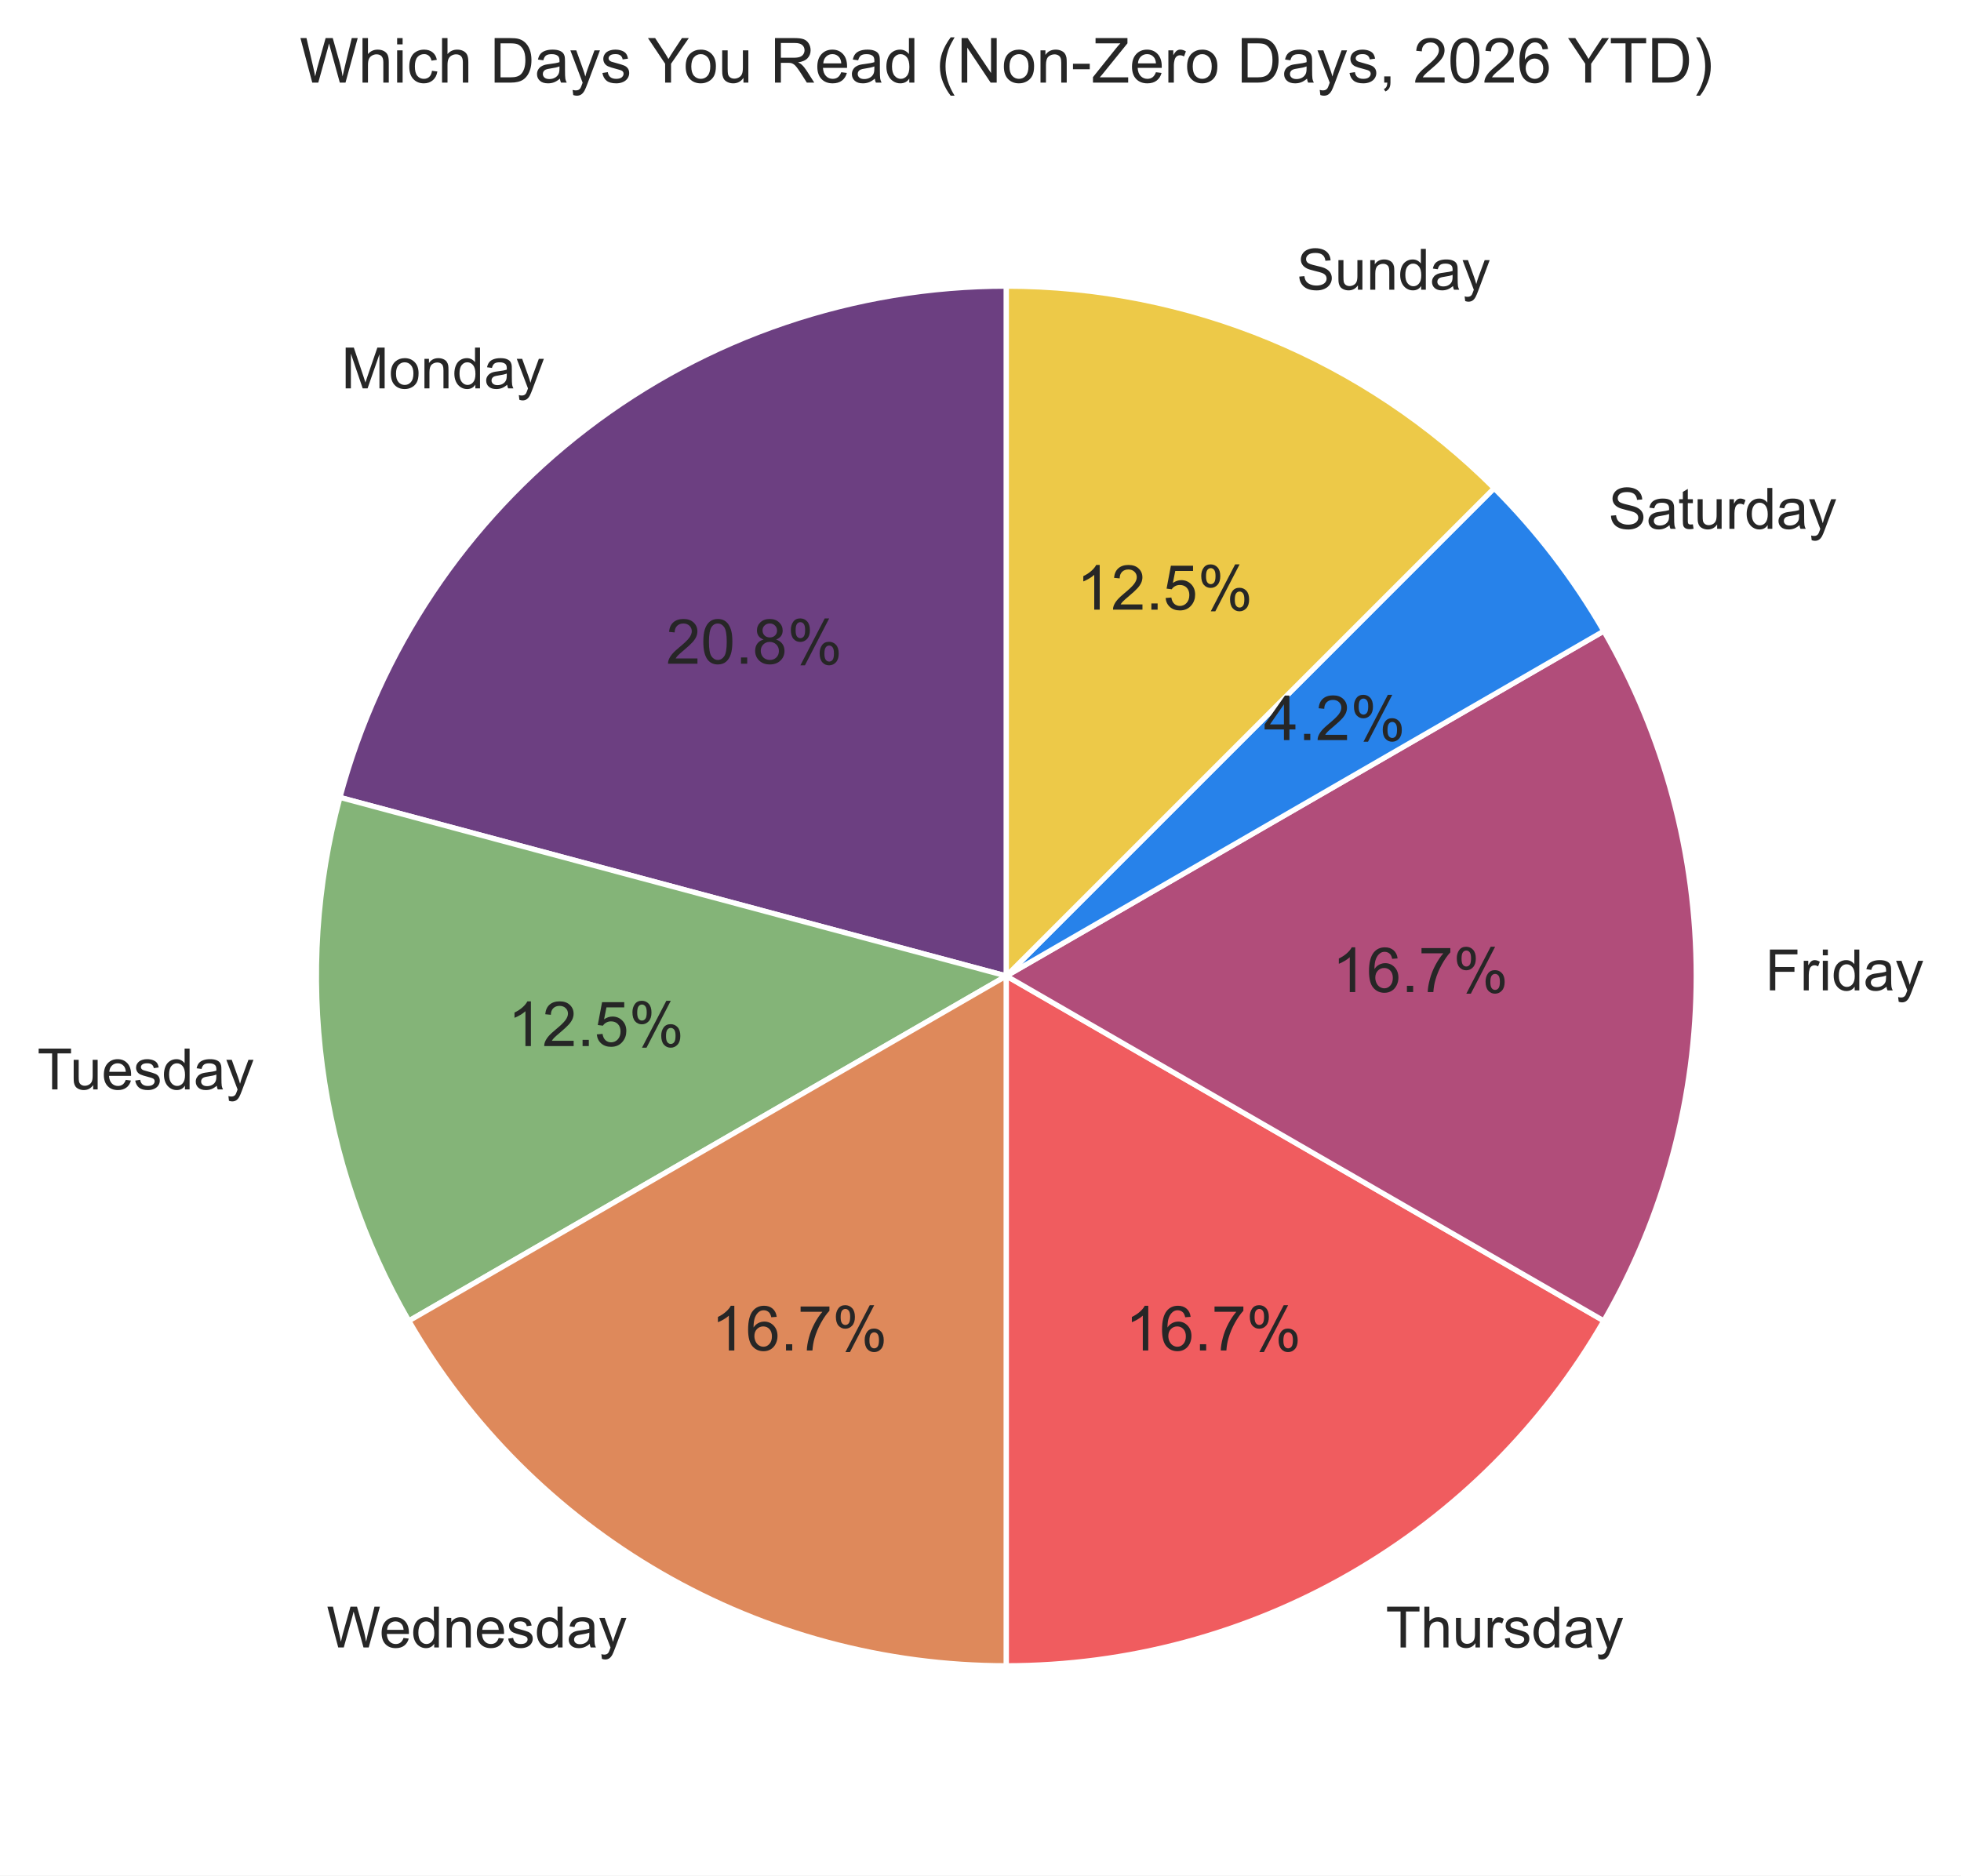
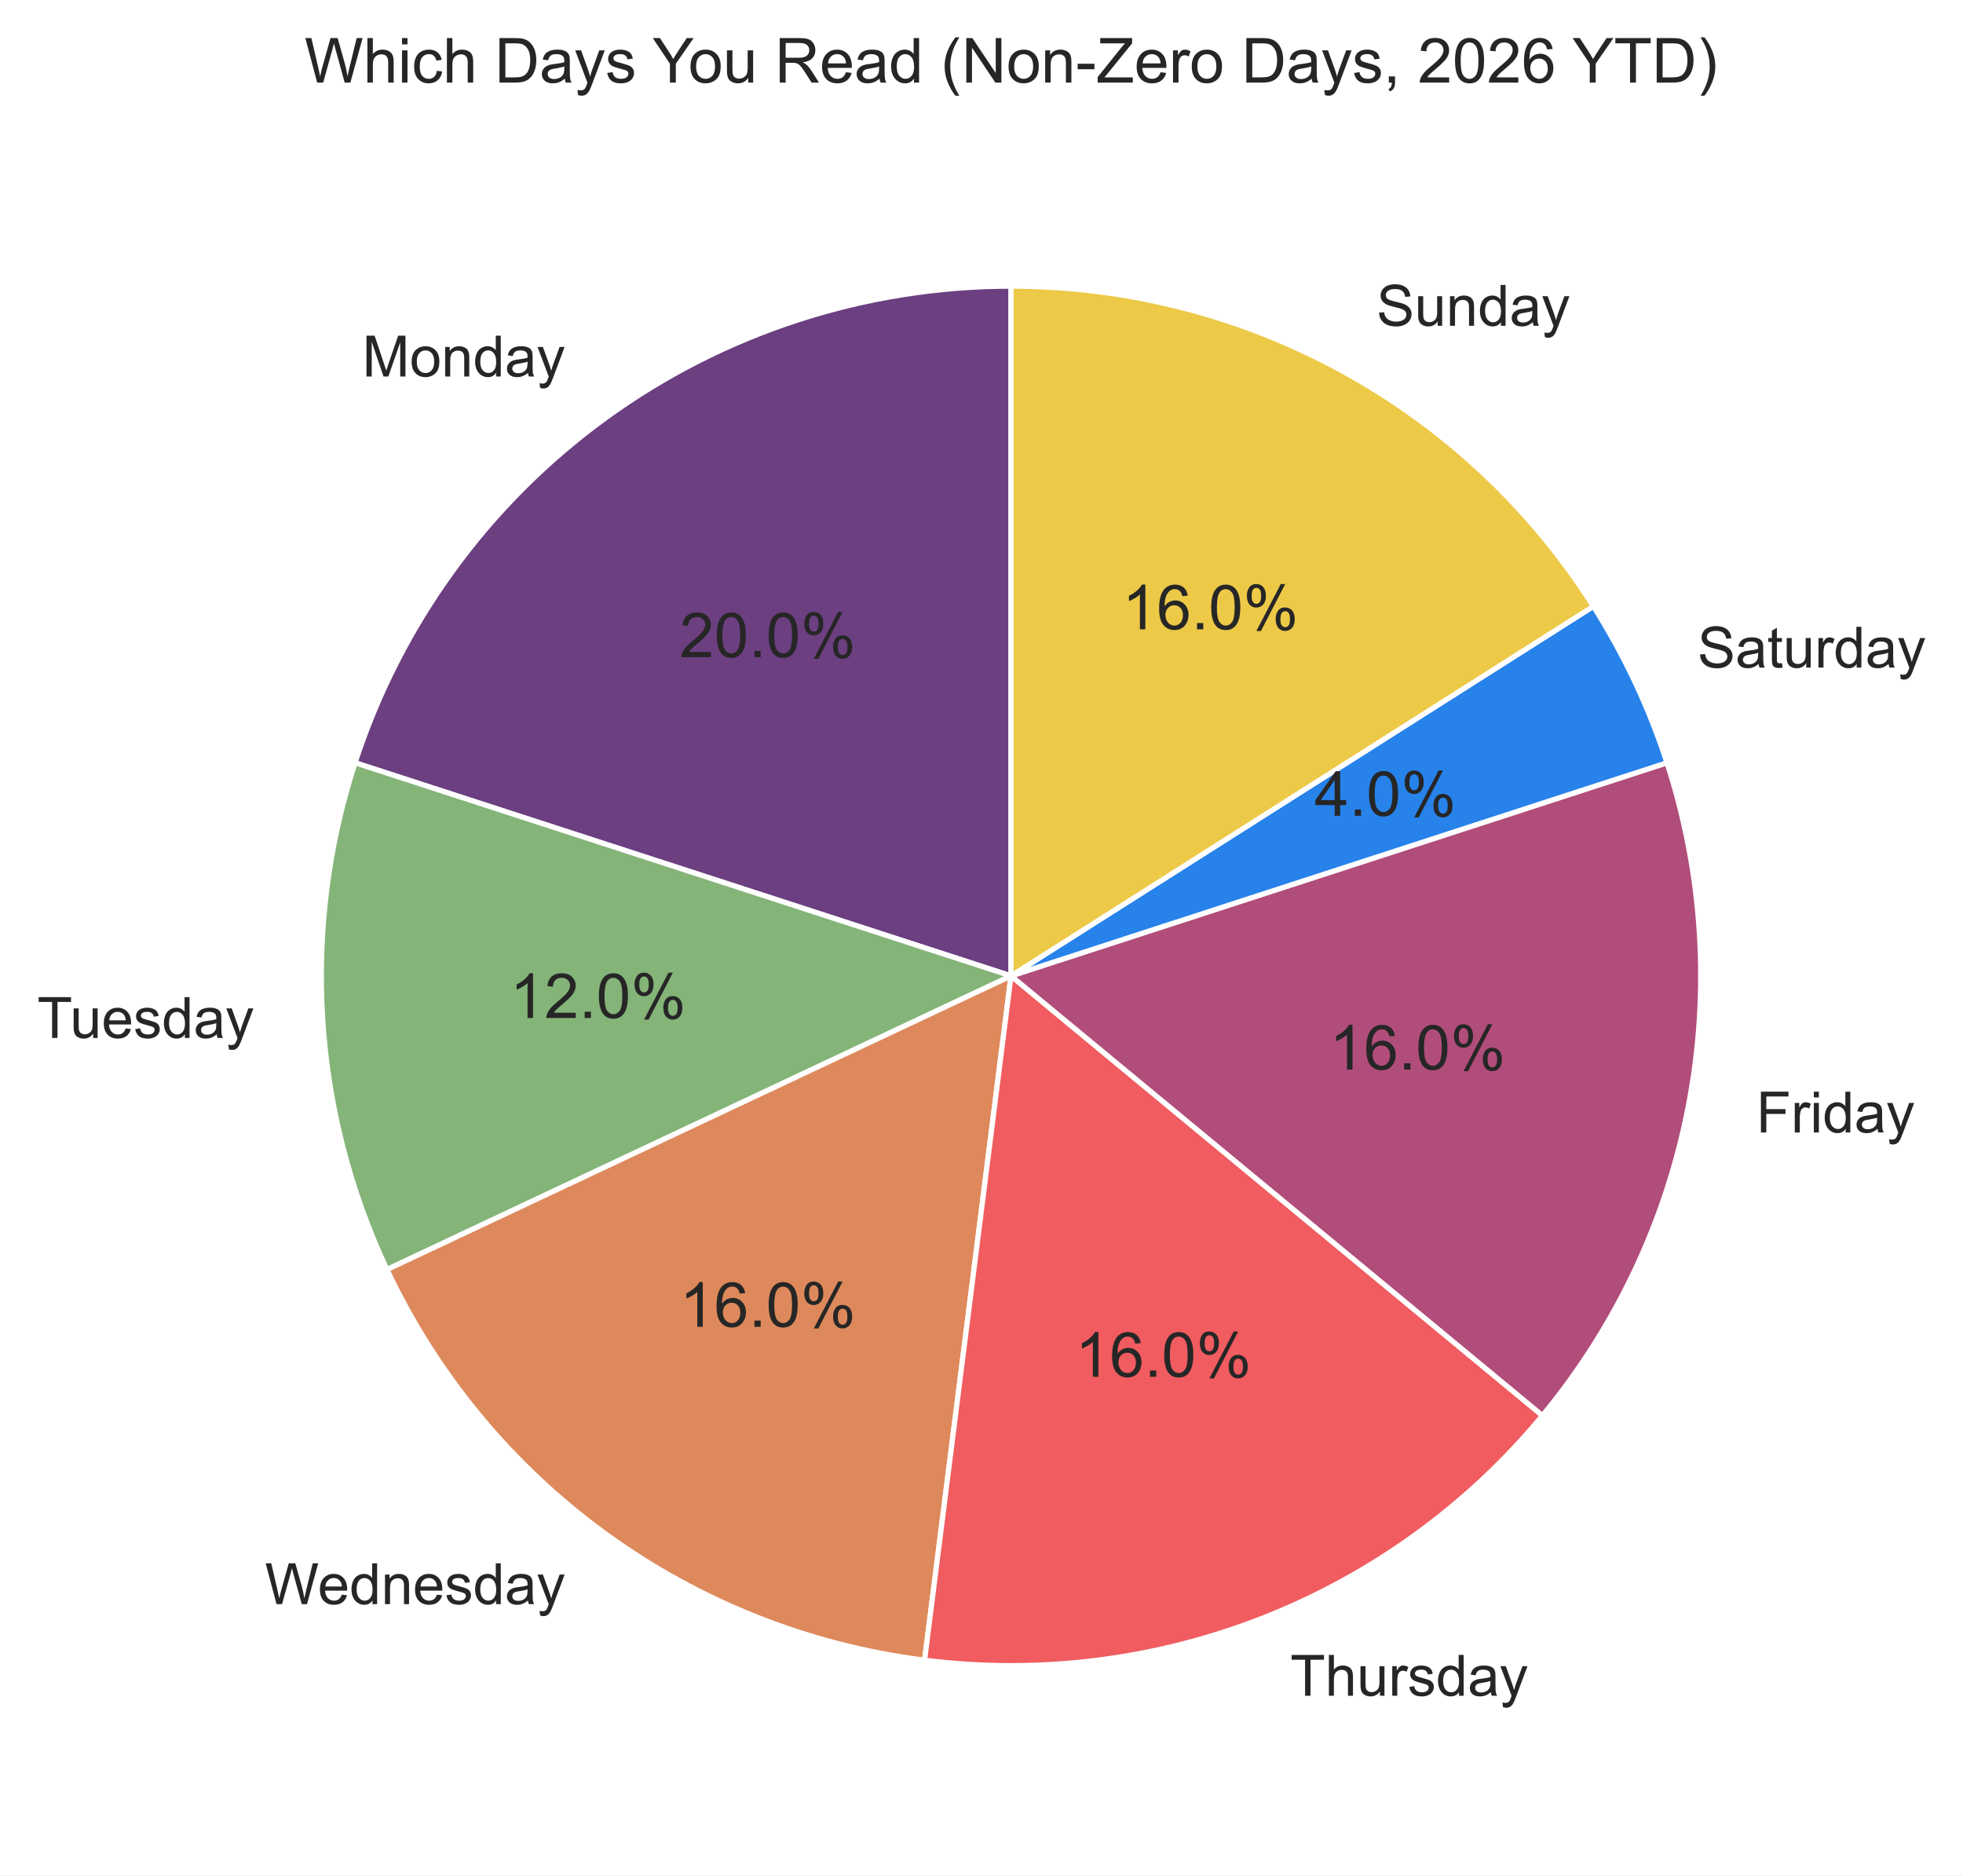
- <svg xmlns="http://www.w3.org/2000/svg" xmlns:xlink="http://www.w3.org/1999/xlink" width="378.205pt" height="361.776pt" viewBox="0 0 378.205 361.776" version="1.1">
+ <svg xmlns="http://www.w3.org/2000/svg" xmlns:xlink="http://www.w3.org/1999/xlink" width="378.703pt" height="361.776pt" viewBox="0 0 378.703 361.776" version="1.1">
  <defs>
    <style type="text/css">*{stroke-linejoin: round; stroke-linecap: butt}</style>
  </defs>
  <g id="figure_1">
    <g id="patch_1">
-       <path d="M -0 361.776  L 378.205 361.776  L 378.205 0  L -0 0  z " style="fill: #ffffff" />
+       <path d="M 0 361.776  L 378.703 361.776  L 378.703 0  L 0 0  z " style="fill: #ffffff" />
    </g>
    <g id="axes_1">
      <g id="matplotlib.axis_1" />
      <g id="matplotlib.axis_2" />
      <g id="patch_2">
-         <path d="M 194.084 55.2  C 164.799 55.2 136.318 64.868 113.084 82.695  C 89.851 100.523 73.141 125.531 65.561 153.818  L 194.084 188.256  z " style="fill: #6c3f81; stroke: #ffffff; stroke-linejoin: miter" />
+         <path d="M 195.047 55.2  C 166.953 55.2 139.567 64.098 116.839 80.611  C 94.11 97.124 77.185 120.42 68.503 147.139  L 195.047 188.256  z " style="fill: #6c3f81; stroke: #ffffff; stroke-linejoin: miter" />
      </g>
      <g id="patch_3">
-         <path d="M 65.561 153.818  C 61.039 170.696 59.885 188.3 62.166 205.623  C 64.447 222.946 70.117 239.652 78.854 254.784  L 194.084 188.256  z " style="fill: #84b478; stroke: #ffffff; stroke-linejoin: miter" />
+         <path d="M 68.503 147.139  C 63.321 163.088 61.201 179.874 62.254 196.61  C 63.307 213.347 67.514 229.734 74.654 244.908  L 195.047 188.256  z " style="fill: #84b478; stroke: #ffffff; stroke-linejoin: miter" />
      </g>
      <g id="patch_4">
-         <path d="M 78.854 254.784  C 90.531 275.009 107.33 291.808 127.556 303.486  C 147.781 315.163 170.729 321.312 194.084 321.312  L 194.084 188.256  z " style="fill: #de895b; stroke: #ffffff; stroke-linejoin: miter" />
+         <path d="M 74.654 244.908  C 84.196 265.186 98.708 282.728 116.839 295.9  C 134.969 309.073 156.137 317.454 178.371 320.262  L 195.047 188.256  z " style="fill: #de895b; stroke: #ffffff; stroke-linejoin: miter" />
      </g>
      <g id="patch_5">
-         <path d="M 194.084 321.312  C 217.438 321.312 240.386 315.163 260.612 303.486  C 280.837 291.808 297.636 275.009 309.314 254.784  L 194.084 188.256  z " style="fill: #f05c5f; stroke: #ffffff; stroke-linejoin: miter" />
+         <path d="M 178.371 320.262  C 200.604 323.071 223.191 320.218 244.028 311.968  C 264.865 303.718 283.283 290.336 297.568 273.069  L 195.047 188.256  z " style="fill: #f05c5f; stroke: #ffffff; stroke-linejoin: miter" />
      </g>
      <g id="patch_6">
-         <path d="M 309.314 254.784  C 320.991 234.558 327.14 211.61 327.14 188.256  C 327.14 164.901 320.991 141.953 309.314 121.728  L 194.084 188.256  z " style="fill: #b14d7a; stroke: #ffffff; stroke-linejoin: miter" />
+         <path d="M 297.568 273.069  C 311.853 255.801 321.547 235.201 325.746 213.188  C 329.946 191.174 328.516 168.453 321.591 147.139  L 195.047 188.256  z " style="fill: #b14d7a; stroke: #ffffff; stroke-linejoin: miter" />
      </g>
      <g id="patch_7">
-         <path d="M 309.314 121.728  C 306.41 116.698 303.18 111.864 299.644 107.256  C 296.109 102.649 292.275 98.278 288.168 94.171  L 194.084 188.256  z " style="fill: #2782ea; stroke: #ffffff; stroke-linejoin: miter" />
+         <path d="M 321.591 147.139  C 319.868 141.837 317.814 136.648 315.44 131.603  C 313.066 126.558 310.377 121.668 307.39 116.961  L 195.047 188.256  z " style="fill: #2782ea; stroke: #ffffff; stroke-linejoin: miter" />
      </g>
      <g id="patch_8">
-         <path d="M 288.168 94.171  C 275.813 81.816 261.145 72.014 245.002 65.328  C 228.859 58.641 211.556 55.2 194.084 55.2  L 194.084 188.256  z " style="fill: #edc948; stroke: #ffffff; stroke-linejoin: miter" />
+         <path d="M 307.39 116.961  C 295.382 98.039 278.786 82.454 259.147 71.658  C 239.509 60.861 217.457 55.2 195.047 55.2  L 195.047 188.256  z " style="fill: #edc948; stroke: #ffffff; stroke-linejoin: miter" />
      </g>
      <g id="text_1">
-         <g style="fill: #262626" transform="translate(65.8536 74.91838) scale(0.11 -0.11)">
+         <g style="fill: #262626" transform="translate(69.88703 72.62582) scale(0.11 -0.11)">
          <defs>
            <path id="ArialMT-4d" d="M 475 0  L 475 4581  L 1388 4581  L 2472 1338  Q 2622 884 2691 659  Q 2769 909 2934 1394  L 4031 4581  L 4847 4581  L 4847 0  L 4263 0  L 4263 3834  L 2931 0  L 2384 0  L 1059 3900  L 1059 0  L 475 0  z " transform="scale(0.015625)" />
            <path id="ArialMT-6f" d="M 213 1659  Q 213 2581 725 3025  Q 1153 3394 1769 3394  Q 2453 3394 2887 2945  Q 3322 2497 3322 1706  Q 3322 1066 3130 698  Q 2938 331 2570 128  Q 2203 -75 1769 -75  Q 1072 -75 642 372  Q 213 819 213 1659  z M 791 1659  Q 791 1022 1069 705  Q 1347 388 1769 388  Q 2188 388 2466 706  Q 2744 1025 2744 1678  Q 2744 2294 2464 2611  Q 2184 2928 1769 2928  Q 1347 2928 1069 2612  Q 791 2297 791 1659  z " transform="scale(0.015625)" />
            <path id="ArialMT-6e" d="M 422 0  L 422 3319  L 928 3319  L 928 2847  Q 1294 3394 1984 3394  Q 2284 3394 2536 3286  Q 2788 3178 2913 3003  Q 3038 2828 3088 2588  Q 3119 2431 3119 2041  L 3119 0  L 2556 0  L 2556 2019  Q 2556 2363 2490 2533  Q 2425 2703 2258 2804  Q 2091 2906 1866 2906  Q 1506 2906 1245 2678  Q 984 2450 984 1813  L 984 0  L 422 0  z " transform="scale(0.015625)" />
            <path id="ArialMT-64" d="M 2575 0  L 2575 419  Q 2259 -75 1647 -75  Q 1250 -75 917 144  Q 584 363 401 755  Q 219 1147 219 1656  Q 219 2153 384 2558  Q 550 2963 881 3178  Q 1213 3394 1622 3394  Q 1922 3394 2156 3267  Q 2391 3141 2538 2938  L 2538 4581  L 3097 4581  L 3097 0  L 2575 0  z M 797 1656  Q 797 1019 1065 703  Q 1334 388 1700 388  Q 2069 388 2326 689  Q 2584 991 2584 1609  Q 2584 2291 2321 2609  Q 2059 2928 1675 2928  Q 1300 2928 1048 2622  Q 797 2316 797 1656  z " transform="scale(0.015625)" />
            <path id="ArialMT-61" d="M 2588 409  Q 2275 144 1986 34  Q 1697 -75 1366 -75  Q 819 -75 525 192  Q 231 459 231 875  Q 231 1119 342 1320  Q 453 1522 633 1644  Q 813 1766 1038 1828  Q 1203 1872 1538 1913  Q 2219 1994 2541 2106  Q 2544 2222 2544 2253  Q 2544 2597 2384 2738  Q 2169 2928 1744 2928  Q 1347 2928 1158 2789  Q 969 2650 878 2297  L 328 2372  Q 403 2725 575 2942  Q 747 3159 1072 3276  Q 1397 3394 1825 3394  Q 2250 3394 2515 3294  Q 2781 3194 2906 3042  Q 3031 2891 3081 2659  Q 3109 2516 3109 2141  L 3109 1391  Q 3109 606 3145 398  Q 3181 191 3288 0  L 2700 0  Q 2613 175 2588 409  z M 2541 1666  Q 2234 1541 1622 1453  Q 1275 1403 1131 1340  Q 988 1278 909 1158  Q 831 1038 831 891  Q 831 666 1001 516  Q 1172 366 1500 366  Q 1825 366 2078 508  Q 2331 650 2450 897  Q 2541 1088 2541 1459  L 2541 1666  z " transform="scale(0.015625)" />
            <path id="ArialMT-79" d="M 397 -1278  L 334 -750  Q 519 -800 656 -800  Q 844 -800 956 -737  Q 1069 -675 1141 -563  Q 1194 -478 1313 -144  Q 1328 -97 1363 -6  L 103 3319  L 709 3319  L 1400 1397  Q 1534 1031 1641 628  Q 1738 1016 1872 1384  L 2581 3319  L 3144 3319  L 1881 -56  Q 1678 -603 1566 -809  Q 1416 -1088 1222 -1217  Q 1028 -1347 759 -1347  Q 597 -1347 397 -1278  z " transform="scale(0.015625)" />
          </defs>
          <use xlink:href="#ArialMT-4d" />
          <use xlink:href="#ArialMT-6f" x="83.301" />
          <use xlink:href="#ArialMT-6e" x="138.916" />
          <use xlink:href="#ArialMT-64" x="194.531" />
          <use xlink:href="#ArialMT-61" x="250.146" />
          <use xlink:href="#ArialMT-79" x="305.762" />
        </g>
      </g>
      <g id="text_2">
-         <g style="fill: #262626" transform="translate(128.4722 128.0216) scale(0.12 -0.12)">
+         <g style="fill: #262626" transform="translate(131.1101 126.7711) scale(0.12 -0.12)">
          <defs>
            <path id="ArialMT-32" d="M 3222 541  L 3222 0  L 194 0  Q 188 203 259 391  Q 375 700 629 1000  Q 884 1300 1366 1694  Q 2113 2306 2375 2664  Q 2638 3022 2638 3341  Q 2638 3675 2398 3904  Q 2159 4134 1775 4134  Q 1369 4134 1125 3890  Q 881 3647 878 3216  L 300 3275  Q 359 3922 746 4261  Q 1134 4600 1788 4600  Q 2447 4600 2831 4234  Q 3216 3869 3216 3328  Q 3216 3053 3103 2787  Q 2991 2522 2730 2228  Q 2469 1934 1863 1422  Q 1356 997 1212 845  Q 1069 694 975 541  L 3222 541  z " transform="scale(0.015625)" />
            <path id="ArialMT-30" d="M 266 2259  Q 266 3072 433 3567  Q 600 4063 929 4331  Q 1259 4600 1759 4600  Q 2128 4600 2406 4451  Q 2684 4303 2865 4023  Q 3047 3744 3150 3342  Q 3253 2941 3253 2259  Q 3253 1453 3087 958  Q 2922 463 2592 192  Q 2263 -78 1759 -78  Q 1097 -78 719 397  Q 266 969 266 2259  z M 844 2259  Q 844 1131 1108 757  Q 1372 384 1759 384  Q 2147 384 2411 759  Q 2675 1134 2675 2259  Q 2675 3391 2411 3762  Q 2147 4134 1753 4134  Q 1366 4134 1134 3806  Q 844 3388 844 2259  z " transform="scale(0.015625)" />
            <path id="ArialMT-2e" d="M 581 0  L 581 641  L 1222 641  L 1222 0  L 581 0  z " transform="scale(0.015625)" />
-             <path id="ArialMT-38" d="M 1131 2484  Q 781 2613 612 2850  Q 444 3088 444 3419  Q 444 3919 803 4259  Q 1163 4600 1759 4600  Q 2359 4600 2725 4251  Q 3091 3903 3091 3403  Q 3091 3084 2923 2848  Q 2756 2613 2416 2484  Q 2838 2347 3058 2040  Q 3278 1734 3278 1309  Q 3278 722 2862 322  Q 2447 -78 1769 -78  Q 1091 -78 675 323  Q 259 725 259 1325  Q 259 1772 486 2073  Q 713 2375 1131 2484  z M 1019 3438  Q 1019 3113 1228 2906  Q 1438 2700 1772 2700  Q 2097 2700 2305 2904  Q 2513 3109 2513 3406  Q 2513 3716 2298 3927  Q 2084 4138 1766 4138  Q 1444 4138 1231 3931  Q 1019 3725 1019 3438  z M 838 1322  Q 838 1081 952 856  Q 1066 631 1291 507  Q 1516 384 1775 384  Q 2178 384 2440 643  Q 2703 903 2703 1303  Q 2703 1709 2433 1975  Q 2163 2241 1756 2241  Q 1359 2241 1098 1978  Q 838 1716 838 1322  z " transform="scale(0.015625)" />
            <path id="ArialMT-25" d="M 372 3481  Q 372 3972 619 4315  Q 866 4659 1334 4659  Q 1766 4659 2048 4351  Q 2331 4044 2331 3447  Q 2331 2866 2045 2552  Q 1759 2238 1341 2238  Q 925 2238 648 2547  Q 372 2856 372 3481  z M 1350 4272  Q 1141 4272 1002 4090  Q 863 3909 863 3425  Q 863 2984 1003 2804  Q 1144 2625 1350 2625  Q 1563 2625 1702 2806  Q 1841 2988 1841 3469  Q 1841 3913 1700 4092  Q 1559 4272 1350 4272  z M 1353 -169  L 3859 4659  L 4316 4659  L 1819 -169  L 1353 -169  z M 3334 1075  Q 3334 1569 3581 1911  Q 3828 2253 4300 2253  Q 4731 2253 5014 1945  Q 5297 1638 5297 1041  Q 5297 459 5011 145  Q 4725 -169 4303 -169  Q 3888 -169 3611 142  Q 3334 453 3334 1075  z M 4316 1866  Q 4103 1866 3964 1684  Q 3825 1503 3825 1019  Q 3825 581 3965 400  Q 4106 219 4313 219  Q 4528 219 4667 400  Q 4806 581 4806 1063  Q 4806 1506 4665 1686  Q 4525 1866 4316 1866  z " transform="scale(0.015625)" />
          </defs>
          <use xlink:href="#ArialMT-32" />
          <use xlink:href="#ArialMT-30" x="55.615" />
          <use xlink:href="#ArialMT-2e" x="111.23" />
-           <use xlink:href="#ArialMT-38" x="139.014" />
+           <use xlink:href="#ArialMT-30" x="139.014" />
          <use xlink:href="#ArialMT-25" x="194.629" />
        </g>
      </g>
      <g id="text_3">
-         <g style="fill: #262626" transform="translate(7.2 210.1389) scale(0.11 -0.11)">
+         <g style="fill: #262626" transform="translate(7.2 200.225) scale(0.11 -0.11)">
          <defs>
            <path id="ArialMT-54" d="M 1659 0  L 1659 4041  L 150 4041  L 150 4581  L 3781 4581  L 3781 4041  L 2266 4041  L 2266 0  L 1659 0  z " transform="scale(0.015625)" />
            <path id="ArialMT-75" d="M 2597 0  L 2597 488  Q 2209 -75 1544 -75  Q 1250 -75 995 37  Q 741 150 617 320  Q 494 491 444 738  Q 409 903 409 1263  L 409 3319  L 972 3319  L 972 1478  Q 972 1038 1006 884  Q 1059 663 1231 536  Q 1403 409 1656 409  Q 1909 409 2131 539  Q 2353 669 2445 892  Q 2538 1116 2538 1541  L 2538 3319  L 3100 3319  L 3100 0  L 2597 0  z " transform="scale(0.015625)" />
            <path id="ArialMT-65" d="M 2694 1069  L 3275 997  Q 3138 488 2766 206  Q 2394 -75 1816 -75  Q 1088 -75 661 373  Q 234 822 234 1631  Q 234 2469 665 2931  Q 1097 3394 1784 3394  Q 2450 3394 2872 2941  Q 3294 2488 3294 1666  Q 3294 1616 3291 1516  L 816 1516  Q 847 969 1125 678  Q 1403 388 1819 388  Q 2128 388 2347 550  Q 2566 713 2694 1069  z M 847 1978  L 2700 1978  Q 2663 2397 2488 2606  Q 2219 2931 1791 2931  Q 1403 2931 1139 2672  Q 875 2413 847 1978  z " transform="scale(0.015625)" />
            <path id="ArialMT-73" d="M 197 991  L 753 1078  Q 800 744 1014 566  Q 1228 388 1613 388  Q 2000 388 2187 545  Q 2375 703 2375 916  Q 2375 1106 2209 1216  Q 2094 1291 1634 1406  Q 1016 1563 777 1677  Q 538 1791 414 1992  Q 291 2194 291 2438  Q 291 2659 392 2848  Q 494 3038 669 3163  Q 800 3259 1026 3326  Q 1253 3394 1513 3394  Q 1903 3394 2198 3281  Q 2494 3169 2634 2976  Q 2775 2784 2828 2463  L 2278 2388  Q 2241 2644 2061 2787  Q 1881 2931 1553 2931  Q 1166 2931 1000 2803  Q 834 2675 834 2503  Q 834 2394 903 2306  Q 972 2216 1119 2156  Q 1203 2125 1616 2013  Q 2213 1853 2448 1751  Q 2684 1650 2818 1456  Q 2953 1263 2953 975  Q 2953 694 2789 445  Q 2625 197 2315 61  Q 2006 -75 1616 -75  Q 969 -75 630 194  Q 291 463 197 991  z " transform="scale(0.015625)" />
          </defs>
          <use xlink:href="#ArialMT-54" />
          <use xlink:href="#ArialMT-75" x="57.334" />
          <use xlink:href="#ArialMT-65" x="112.949" />
          <use xlink:href="#ArialMT-73" x="168.564" />
          <use xlink:href="#ArialMT-64" x="218.564" />
          <use xlink:href="#ArialMT-61" x="274.18" />
          <use xlink:href="#ArialMT-79" x="329.795" />
        </g>
      </g>
      <g id="text_4">
-         <g style="fill: #262626" transform="translate(97.92119 201.7782) scale(0.12 -0.12)">
+         <g style="fill: #262626" transform="translate(98.35907 196.3706) scale(0.12 -0.12)">
          <defs>
            <path id="ArialMT-31" d="M 2384 0  L 1822 0  L 1822 3584  Q 1619 3391 1289 3197  Q 959 3003 697 2906  L 697 3450  Q 1169 3672 1522 3987  Q 1875 4303 2022 4600  L 2384 4600  L 2384 0  z " transform="scale(0.015625)" />
-             <path id="ArialMT-35" d="M 266 1200  L 856 1250  Q 922 819 1161 601  Q 1400 384 1738 384  Q 2144 384 2425 690  Q 2706 997 2706 1503  Q 2706 1984 2436 2262  Q 2166 2541 1728 2541  Q 1456 2541 1237 2417  Q 1019 2294 894 2097  L 366 2166  L 809 4519  L 3088 4519  L 3088 3981  L 1259 3981  L 1013 2750  Q 1425 3038 1878 3038  Q 2478 3038 2890 2622  Q 3303 2206 3303 1553  Q 3303 931 2941 478  Q 2500 -78 1738 -78  Q 1113 -78 717 272  Q 322 622 266 1200  z " transform="scale(0.015625)" />
          </defs>
          <use xlink:href="#ArialMT-31" />
          <use xlink:href="#ArialMT-32" x="55.615" />
          <use xlink:href="#ArialMT-2e" x="111.23" />
-           <use xlink:href="#ArialMT-35" x="139.014" />
+           <use xlink:href="#ArialMT-30" x="139.014" />
          <use xlink:href="#ArialMT-25" x="194.629" />
        </g>
      </g>
      <g id="text_5">
-         <g style="fill: #262626" transform="translate(63.01022 317.7877) scale(0.11 -0.11)">
+         <g style="fill: #262626" transform="translate(51.12516 309.4439) scale(0.11 -0.11)">
          <defs>
            <path id="ArialMT-57" d="M 1294 0  L 78 4581  L 700 4581  L 1397 1578  Q 1509 1106 1591 641  Q 1766 1375 1797 1488  L 2669 4581  L 3400 4581  L 4056 2263  Q 4303 1400 4413 641  Q 4500 1075 4641 1638  L 5359 4581  L 5969 4581  L 4713 0  L 4128 0  L 3163 3491  Q 3041 3928 3019 4028  Q 2947 3713 2884 3491  L 1913 0  L 1294 0  z " transform="scale(0.015625)" />
          </defs>
          <use xlink:href="#ArialMT-57" />
          <use xlink:href="#ArialMT-65" x="92.635" />
          <use xlink:href="#ArialMT-64" x="148.25" />
          <use xlink:href="#ArialMT-6e" x="203.865" />
          <use xlink:href="#ArialMT-65" x="259.48" />
          <use xlink:href="#ArialMT-73" x="315.096" />
          <use xlink:href="#ArialMT-64" x="365.096" />
          <use xlink:href="#ArialMT-61" x="420.711" />
          <use xlink:href="#ArialMT-79" x="476.326" />
        </g>
      </g>
      <g id="text_6">
-         <g style="fill: #262626" transform="translate(137.155 260.4957) scale(0.12 -0.12)">
+         <g style="fill: #262626" transform="translate(131.1101 255.9446) scale(0.12 -0.12)">
          <defs>
            <path id="ArialMT-36" d="M 3184 3459  L 2625 3416  Q 2550 3747 2413 3897  Q 2184 4138 1850 4138  Q 1581 4138 1378 3988  Q 1113 3794 959 3422  Q 806 3050 800 2363  Q 1003 2672 1297 2822  Q 1591 2972 1913 2972  Q 2475 2972 2870 2558  Q 3266 2144 3266 1488  Q 3266 1056 3080 686  Q 2894 316 2569 119  Q 2244 -78 1831 -78  Q 1128 -78 684 439  Q 241 956 241 2144  Q 241 3472 731 4075  Q 1159 4600 1884 4600  Q 2425 4600 2770 4297  Q 3116 3994 3184 3459  z M 888 1484  Q 888 1194 1011 928  Q 1134 663 1356 523  Q 1578 384 1822 384  Q 2178 384 2434 671  Q 2691 959 2691 1453  Q 2691 1928 2437 2201  Q 2184 2475 1800 2475  Q 1419 2475 1153 2201  Q 888 1928 888 1484  z " transform="scale(0.015625)" />
-             <path id="ArialMT-37" d="M 303 3981  L 303 4522  L 3269 4522  L 3269 4084  Q 2831 3619 2401 2847  Q 1972 2075 1738 1259  Q 1569 684 1522 0  L 944 0  Q 953 541 1156 1306  Q 1359 2072 1739 2783  Q 2119 3494 2547 3981  L 303 3981  z " transform="scale(0.015625)" />
-           </defs>
-           <use xlink:href="#ArialMT-31" />
-           <use xlink:href="#ArialMT-36" x="55.615" />
-           <use xlink:href="#ArialMT-2e" x="111.23" />
-           <use xlink:href="#ArialMT-37" x="139.014" />
+           </defs>
+           <use xlink:href="#ArialMT-31" />
+           <use xlink:href="#ArialMT-36" x="55.615" />
+           <use xlink:href="#ArialMT-2e" x="111.23" />
+           <use xlink:href="#ArialMT-30" x="139.014" />
          <use xlink:href="#ArialMT-25" x="194.629" />
        </g>
      </g>
      <g id="text_7">
-         <g style="fill: #262626" transform="translate(267.2645 317.7877) scale(0.11 -0.11)">
+         <g style="fill: #262626" transform="translate(248.9263 327.1184) scale(0.11 -0.11)">
          <defs>
            <path id="ArialMT-68" d="M 422 0  L 422 4581  L 984 4581  L 984 2938  Q 1378 3394 1978 3394  Q 2347 3394 2619 3248  Q 2891 3103 3008 2847  Q 3125 2591 3125 2103  L 3125 0  L 2563 0  L 2563 2103  Q 2563 2525 2380 2717  Q 2197 2909 1863 2909  Q 1613 2909 1392 2779  Q 1172 2650 1078 2428  Q 984 2206 984 1816  L 984 0  L 422 0  z " transform="scale(0.015625)" />
            <path id="ArialMT-72" d="M 416 0  L 416 3319  L 922 3319  L 922 2816  Q 1116 3169 1280 3281  Q 1444 3394 1641 3394  Q 1925 3394 2219 3213  L 2025 2691  Q 1819 2813 1613 2813  Q 1428 2813 1281 2702  Q 1134 2591 1072 2394  Q 978 2094 978 1738  L 978 0  L 416 0  z " transform="scale(0.015625)" />
          </defs>
          <use xlink:href="#ArialMT-54" />
          <use xlink:href="#ArialMT-68" x="61.084" />
          <use xlink:href="#ArialMT-75" x="116.699" />
          <use xlink:href="#ArialMT-72" x="172.314" />
          <use xlink:href="#ArialMT-73" x="205.615" />
          <use xlink:href="#ArialMT-64" x="255.615" />
          <use xlink:href="#ArialMT-61" x="311.23" />
          <use xlink:href="#ArialMT-79" x="366.846" />
        </g>
      </g>
      <g id="text_8">
-         <g style="fill: #262626" transform="translate(216.9886 260.4957) scale(0.12 -0.12)">
-           <use xlink:href="#ArialMT-31" />
-           <use xlink:href="#ArialMT-36" x="55.615" />
-           <use xlink:href="#ArialMT-2e" x="111.23" />
-           <use xlink:href="#ArialMT-37" x="139.014" />
+         <g style="fill: #262626" transform="translate(207.4238 265.5852) scale(0.12 -0.12)">
+           <use xlink:href="#ArialMT-31" />
+           <use xlink:href="#ArialMT-36" x="55.615" />
+           <use xlink:href="#ArialMT-2e" x="111.23" />
+           <use xlink:href="#ArialMT-30" x="139.014" />
          <use xlink:href="#ArialMT-25" x="194.629" />
        </g>
      </g>
      <g id="text_9">
-         <g style="fill: #262626" transform="translate(340.4453 191.0348) scale(0.11 -0.11)">
+         <g style="fill: #262626" transform="translate(338.8161 218.4603) scale(0.11 -0.11)">
          <defs>
            <path id="ArialMT-46" d="M 525 0  L 525 4581  L 3616 4581  L 3616 4041  L 1131 4041  L 1131 2622  L 3281 2622  L 3281 2081  L 1131 2081  L 1131 0  L 525 0  z " transform="scale(0.015625)" />
            <path id="ArialMT-69" d="M 425 3934  L 425 4581  L 988 4581  L 988 3934  L 425 3934  z M 425 0  L 425 3319  L 988 3319  L 988 0  L 425 0  z " transform="scale(0.015625)" />
          </defs>
          <use xlink:href="#ArialMT-46" />
          <use xlink:href="#ArialMT-72" x="61.084" />
          <use xlink:href="#ArialMT-69" x="94.385" />
          <use xlink:href="#ArialMT-64" x="116.602" />
          <use xlink:href="#ArialMT-61" x="172.217" />
          <use xlink:href="#ArialMT-79" x="227.832" />
        </g>
      </g>
      <g id="text_10">
-         <g style="fill: #262626" transform="translate(256.9054 191.3578) scale(0.12 -0.12)">
-           <use xlink:href="#ArialMT-31" />
-           <use xlink:href="#ArialMT-36" x="55.615" />
-           <use xlink:href="#ArialMT-2e" x="111.23" />
-           <use xlink:href="#ArialMT-37" x="139.014" />
+         <g style="fill: #262626" transform="translate(256.4547 206.3171) scale(0.12 -0.12)">
+           <use xlink:href="#ArialMT-31" />
+           <use xlink:href="#ArialMT-36" x="55.615" />
+           <use xlink:href="#ArialMT-2e" x="111.23" />
+           <use xlink:href="#ArialMT-30" x="139.014" />
          <use xlink:href="#ArialMT-25" x="194.629" />
        </g>
      </g>
      <g id="text_11">
-         <g style="fill: #262626" transform="translate(310.2001 102.0026) scale(0.11 -0.11)">
+         <g style="fill: #262626" transform="translate(327.4789 128.7841) scale(0.11 -0.11)">
          <defs>
            <path id="ArialMT-53" d="M 288 1472  L 859 1522  Q 900 1178 1048 958  Q 1197 738 1509 602  Q 1822 466 2213 466  Q 2559 466 2825 569  Q 3091 672 3220 851  Q 3350 1031 3350 1244  Q 3350 1459 3225 1620  Q 3100 1781 2813 1891  Q 2628 1963 1997 2114  Q 1366 2266 1113 2400  Q 784 2572 623 2826  Q 463 3081 463 3397  Q 463 3744 659 4045  Q 856 4347 1234 4503  Q 1613 4659 2075 4659  Q 2584 4659 2973 4495  Q 3363 4331 3572 4012  Q 3781 3694 3797 3291  L 3216 3247  Q 3169 3681 2898 3903  Q 2628 4125 2100 4125  Q 1550 4125 1298 3923  Q 1047 3722 1047 3438  Q 1047 3191 1225 3031  Q 1400 2872 2139 2705  Q 2878 2538 3153 2413  Q 3553 2228 3743 1945  Q 3934 1663 3934 1294  Q 3934 928 3725 604  Q 3516 281 3123 101  Q 2731 -78 2241 -78  Q 1619 -78 1198 103  Q 778 284 539 648  Q 300 1013 288 1472  z " transform="scale(0.015625)" />
            <path id="ArialMT-74" d="M 1650 503  L 1731 6  Q 1494 -44 1306 -44  Q 1000 -44 831 53  Q 663 150 594 308  Q 525 466 525 972  L 525 2881  L 113 2881  L 113 3319  L 525 3319  L 525 4141  L 1084 4478  L 1084 3319  L 1650 3319  L 1650 2881  L 1084 2881  L 1084 941  Q 1084 700 1114 631  Q 1144 563 1211 522  Q 1278 481 1403 481  Q 1497 481 1650 503  z " transform="scale(0.015625)" />
          </defs>
          <use xlink:href="#ArialMT-53" />
          <use xlink:href="#ArialMT-61" x="66.699" />
          <use xlink:href="#ArialMT-74" x="122.314" />
          <use xlink:href="#ArialMT-75" x="150.098" />
          <use xlink:href="#ArialMT-72" x="205.713" />
          <use xlink:href="#ArialMT-64" x="239.014" />
          <use xlink:href="#ArialMT-61" x="294.629" />
          <use xlink:href="#ArialMT-79" x="350.244" />
        </g>
      </g>
      <g id="text_12">
-         <g style="fill: #262626" transform="translate(243.7446 142.7582) scale(0.12 -0.12)">
+         <g style="fill: #262626" transform="translate(253.6073 157.3663) scale(0.12 -0.12)">
          <defs>
            <path id="ArialMT-34" d="M 2069 0  L 2069 1097  L 81 1097  L 81 1613  L 2172 4581  L 2631 4581  L 2631 1613  L 3250 1613  L 3250 1097  L 2631 1097  L 2631 0  L 2069 0  z M 2069 1613  L 2069 3678  L 634 1613  L 2069 1613  z " transform="scale(0.015625)" />
          </defs>
          <use xlink:href="#ArialMT-34" />
          <use xlink:href="#ArialMT-2e" x="55.615" />
-           <use xlink:href="#ArialMT-32" x="83.398" />
+           <use xlink:href="#ArialMT-30" x="83.398" />
          <use xlink:href="#ArialMT-25" x="139.014" />
        </g>
      </g>
      <g id="text_13">
-         <g style="fill: #262626" transform="translate(250.0938 55.88138) scale(0.11 -0.11)">
+         <g style="fill: #262626" transform="translate(265.5573 62.84423) scale(0.11 -0.11)">
          <use xlink:href="#ArialMT-53" />
          <use xlink:href="#ArialMT-75" x="66.699" />
          <use xlink:href="#ArialMT-6e" x="122.314" />
          <use xlink:href="#ArialMT-64" x="177.93" />
          <use xlink:href="#ArialMT-61" x="233.545" />
          <use xlink:href="#ArialMT-79" x="289.16" />
        </g>
      </g>
      <g id="text_14">
-         <g style="fill: #262626" transform="translate(207.6228 117.6012) scale(0.12 -0.12)">
-           <use xlink:href="#ArialMT-31" />
-           <use xlink:href="#ArialMT-32" x="55.615" />
-           <use xlink:href="#ArialMT-2e" x="111.23" />
-           <use xlink:href="#ArialMT-35" x="139.014" />
+         <g style="fill: #262626" transform="translate(216.4953 121.3991) scale(0.12 -0.12)">
+           <use xlink:href="#ArialMT-31" />
+           <use xlink:href="#ArialMT-36" x="55.615" />
+           <use xlink:href="#ArialMT-2e" x="111.23" />
+           <use xlink:href="#ArialMT-30" x="139.014" />
          <use xlink:href="#ArialMT-25" x="194.629" />
        </g>
      </g>
      <g id="text_15">
-         <g style="fill: #262626" transform="translate(57.79743 15.93562) scale(0.12 -0.12)">
+         <g style="fill: #262626" transform="translate(58.76076 15.93562) scale(0.12 -0.12)">
          <defs>
            <path id="ArialMT-63" d="M 2588 1216  L 3141 1144  Q 3050 572 2676 248  Q 2303 -75 1759 -75  Q 1078 -75 664 370  Q 250 816 250 1647  Q 250 2184 428 2587  Q 606 2991 970 3192  Q 1334 3394 1763 3394  Q 2303 3394 2647 3120  Q 2991 2847 3088 2344  L 2541 2259  Q 2463 2594 2264 2762  Q 2066 2931 1784 2931  Q 1359 2931 1093 2626  Q 828 2322 828 1663  Q 828 994 1084 691  Q 1341 388 1753 388  Q 2084 388 2306 591  Q 2528 794 2588 1216  z " transform="scale(0.015625)" />
            <path id="ArialMT-20" transform="scale(0.015625)" />
            <path id="ArialMT-44" d="M 494 0  L 494 4581  L 2072 4581  Q 2606 4581 2888 4516  Q 3281 4425 3559 4188  Q 3922 3881 4101 3404  Q 4281 2928 4281 2316  Q 4281 1794 4159 1391  Q 4038 988 3847 723  Q 3656 459 3429 307  Q 3203 156 2883 78  Q 2563 0 2147 0  L 494 0  z M 1100 541  L 2078 541  Q 2531 541 2789 625  Q 3047 709 3200 863  Q 3416 1078 3536 1442  Q 3656 1806 3656 2325  Q 3656 3044 3420 3430  Q 3184 3816 2847 3947  Q 2603 4041 2063 4041  L 1100 4041  L 1100 541  z " transform="scale(0.015625)" />
            <path id="ArialMT-59" d="M 1784 0  L 1784 1941  L 19 4581  L 756 4581  L 1659 3200  Q 1909 2813 2125 2425  Q 2331 2784 2625 3234  L 3513 4581  L 4219 4581  L 2391 1941  L 2391 0  L 1784 0  z " transform="scale(0.015625)" />
            <path id="ArialMT-52" d="M 503 0  L 503 4581  L 2534 4581  Q 3147 4581 3465 4457  Q 3784 4334 3975 4021  Q 4166 3709 4166 3331  Q 4166 2844 3850 2509  Q 3534 2175 2875 2084  Q 3116 1969 3241 1856  Q 3506 1613 3744 1247  L 4541 0  L 3778 0  L 3172 953  Q 2906 1366 2734 1584  Q 2563 1803 2427 1890  Q 2291 1978 2150 2013  Q 2047 2034 1813 2034  L 1109 2034  L 1109 0  L 503 0  z M 1109 2559  L 2413 2559  Q 2828 2559 3062 2645  Q 3297 2731 3419 2920  Q 3541 3109 3541 3331  Q 3541 3656 3305 3865  Q 3069 4075 2559 4075  L 1109 4075  L 1109 2559  z " transform="scale(0.015625)" />
            <path id="ArialMT-28" d="M 1497 -1347  Q 1031 -759 709 28  Q 388 816 388 1659  Q 388 2403 628 3084  Q 909 3875 1497 4659  L 1900 4659  Q 1522 4009 1400 3731  Q 1209 3300 1100 2831  Q 966 2247 966 1656  Q 966 153 1900 -1347  L 1497 -1347  z " transform="scale(0.015625)" />
            <path id="ArialMT-4e" d="M 488 0  L 488 4581  L 1109 4581  L 3516 984  L 3516 4581  L 4097 4581  L 4097 0  L 3475 0  L 1069 3600  L 1069 0  L 488 0  z " transform="scale(0.015625)" />
            <path id="ArialMT-2d" d="M 203 1375  L 203 1941  L 1931 1941  L 1931 1375  L 203 1375  z " transform="scale(0.015625)" />
            <path id="ArialMT-5a" d="M 128 0  L 128 563  L 2475 3497  Q 2725 3809 2950 4041  L 394 4041  L 394 4581  L 3675 4581  L 3675 4041  L 1103 863  L 825 541  L 3750 541  L 3750 0  L 128 0  z " transform="scale(0.015625)" />
            <path id="ArialMT-2c" d="M 569 0  L 569 641  L 1209 641  L 1209 0  Q 1209 -353 1084 -570  Q 959 -788 688 -906  L 531 -666  Q 709 -588 793 -436  Q 878 -284 888 0  L 569 0  z " transform="scale(0.015625)" />
            <path id="ArialMT-29" d="M 791 -1347  L 388 -1347  Q 1322 153 1322 1656  Q 1322 2244 1188 2822  Q 1081 3291 891 3722  Q 769 4003 388 4659  L 791 4659  Q 1378 3875 1659 3084  Q 1900 2403 1900 1659  Q 1900 816 1576 28  Q 1253 -759 791 -1347  z " transform="scale(0.015625)" />
          </defs>
          <use xlink:href="#ArialMT-57" />
          <use xlink:href="#ArialMT-68" x="94.385" />
          <use xlink:href="#ArialMT-69" x="150" />
          <use xlink:href="#ArialMT-63" x="172.217" />
          <use xlink:href="#ArialMT-68" x="222.217" />
          <use xlink:href="#ArialMT-20" x="277.832" />
          <use xlink:href="#ArialMT-44" x="305.615" />
          <use xlink:href="#ArialMT-61" x="377.832" />
          <use xlink:href="#ArialMT-79" x="433.447" />
          <use xlink:href="#ArialMT-73" x="483.447" />
          <use xlink:href="#ArialMT-20" x="533.447" />
          <use xlink:href="#ArialMT-59" x="559.48" />
          <use xlink:href="#ArialMT-6f" x="617.055" />
          <use xlink:href="#ArialMT-75" x="672.67" />
          <use xlink:href="#ArialMT-20" x="728.285" />
          <use xlink:href="#ArialMT-52" x="756.068" />
          <use xlink:href="#ArialMT-65" x="828.285" />
          <use xlink:href="#ArialMT-61" x="883.9" />
          <use xlink:href="#ArialMT-64" x="939.516" />
          <use xlink:href="#ArialMT-20" x="995.131" />
          <use xlink:href="#ArialMT-28" x="1022.914" />
          <use xlink:href="#ArialMT-4e" x="1056.215" />
          <use xlink:href="#ArialMT-6f" x="1128.432" />
          <use xlink:href="#ArialMT-6e" x="1184.047" />
          <use xlink:href="#ArialMT-2d" x="1239.662" />
          <use xlink:href="#ArialMT-5a" x="1272.963" />
          <use xlink:href="#ArialMT-65" x="1334.047" />
          <use xlink:href="#ArialMT-72" x="1389.662" />
          <use xlink:href="#ArialMT-6f" x="1422.963" />
          <use xlink:href="#ArialMT-20" x="1478.578" />
          <use xlink:href="#ArialMT-44" x="1506.361" />
          <use xlink:href="#ArialMT-61" x="1578.578" />
          <use xlink:href="#ArialMT-79" x="1634.193" />
          <use xlink:href="#ArialMT-73" x="1684.193" />
          <use xlink:href="#ArialMT-2c" x="1734.193" />
          <use xlink:href="#ArialMT-20" x="1761.977" />
          <use xlink:href="#ArialMT-32" x="1789.76" />
          <use xlink:href="#ArialMT-30" x="1845.375" />
          <use xlink:href="#ArialMT-32" x="1900.99" />
          <use xlink:href="#ArialMT-36" x="1956.605" />
          <use xlink:href="#ArialMT-20" x="2012.221" />
          <use xlink:href="#ArialMT-59" x="2038.254" />
          <use xlink:href="#ArialMT-54" x="2104.953" />
          <use xlink:href="#ArialMT-44" x="2166.037" />
          <use xlink:href="#ArialMT-29" x="2238.254" />
        </g>
      </g>
    </g>
  </g>
</svg>
